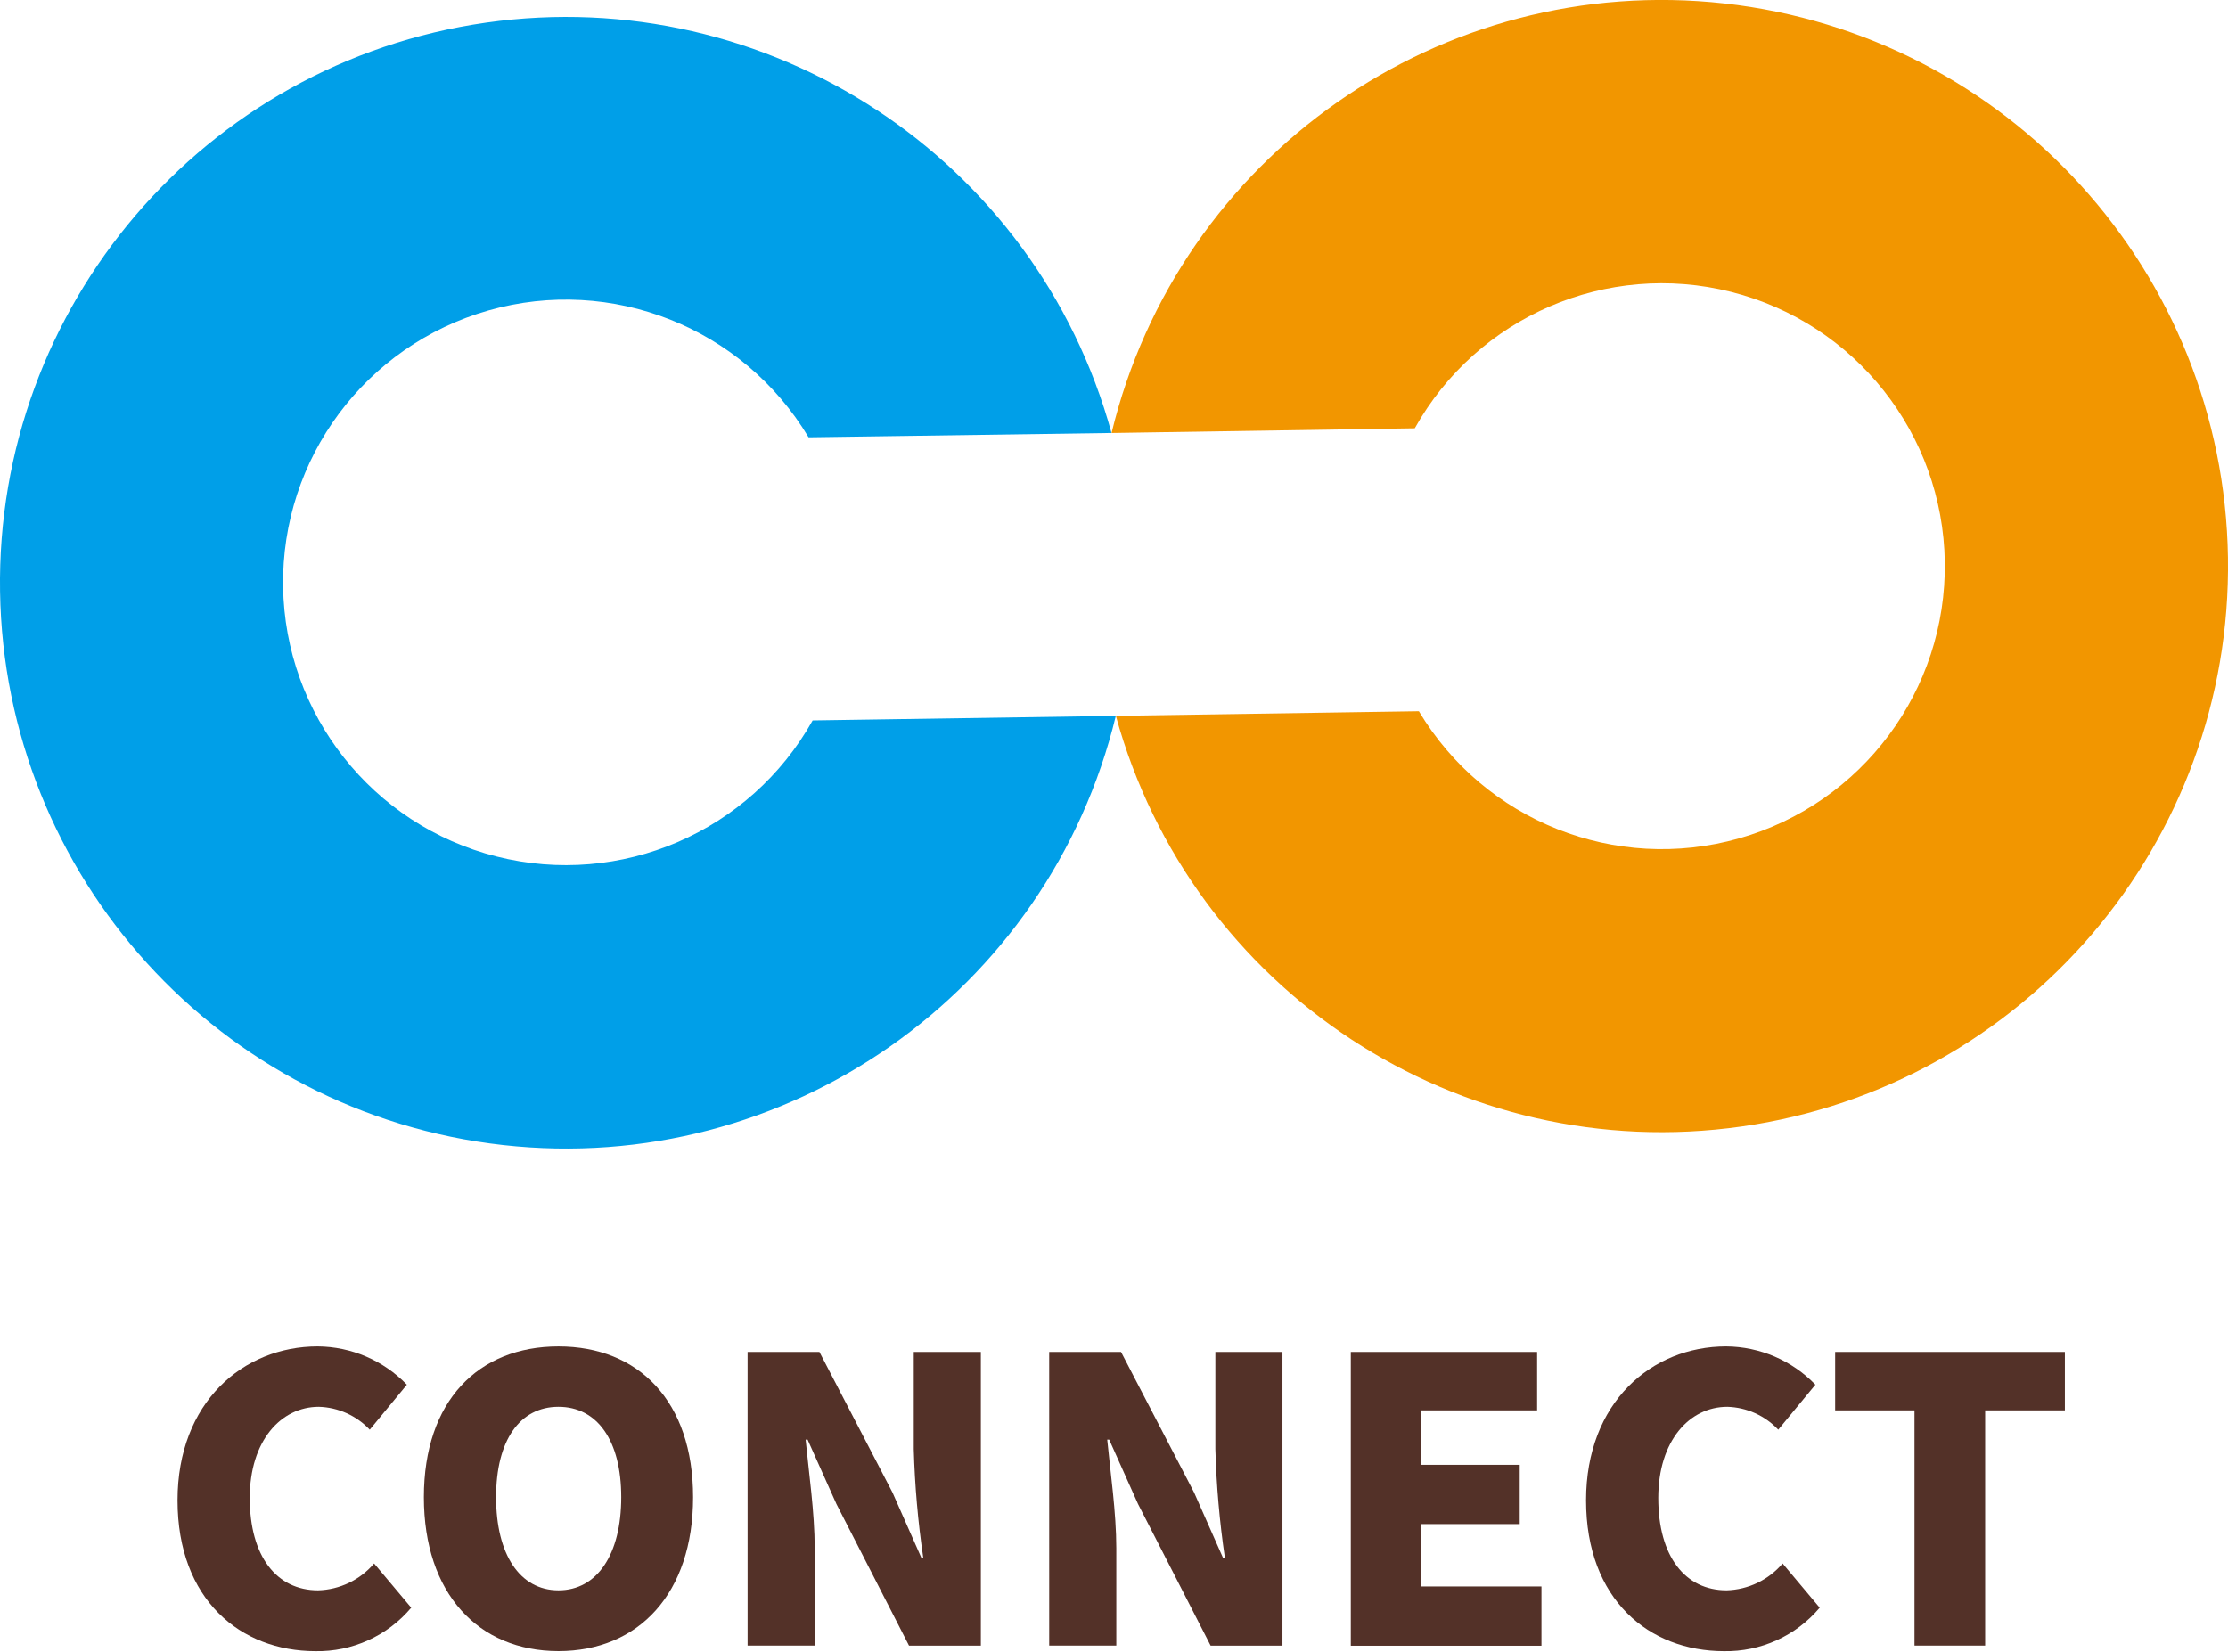
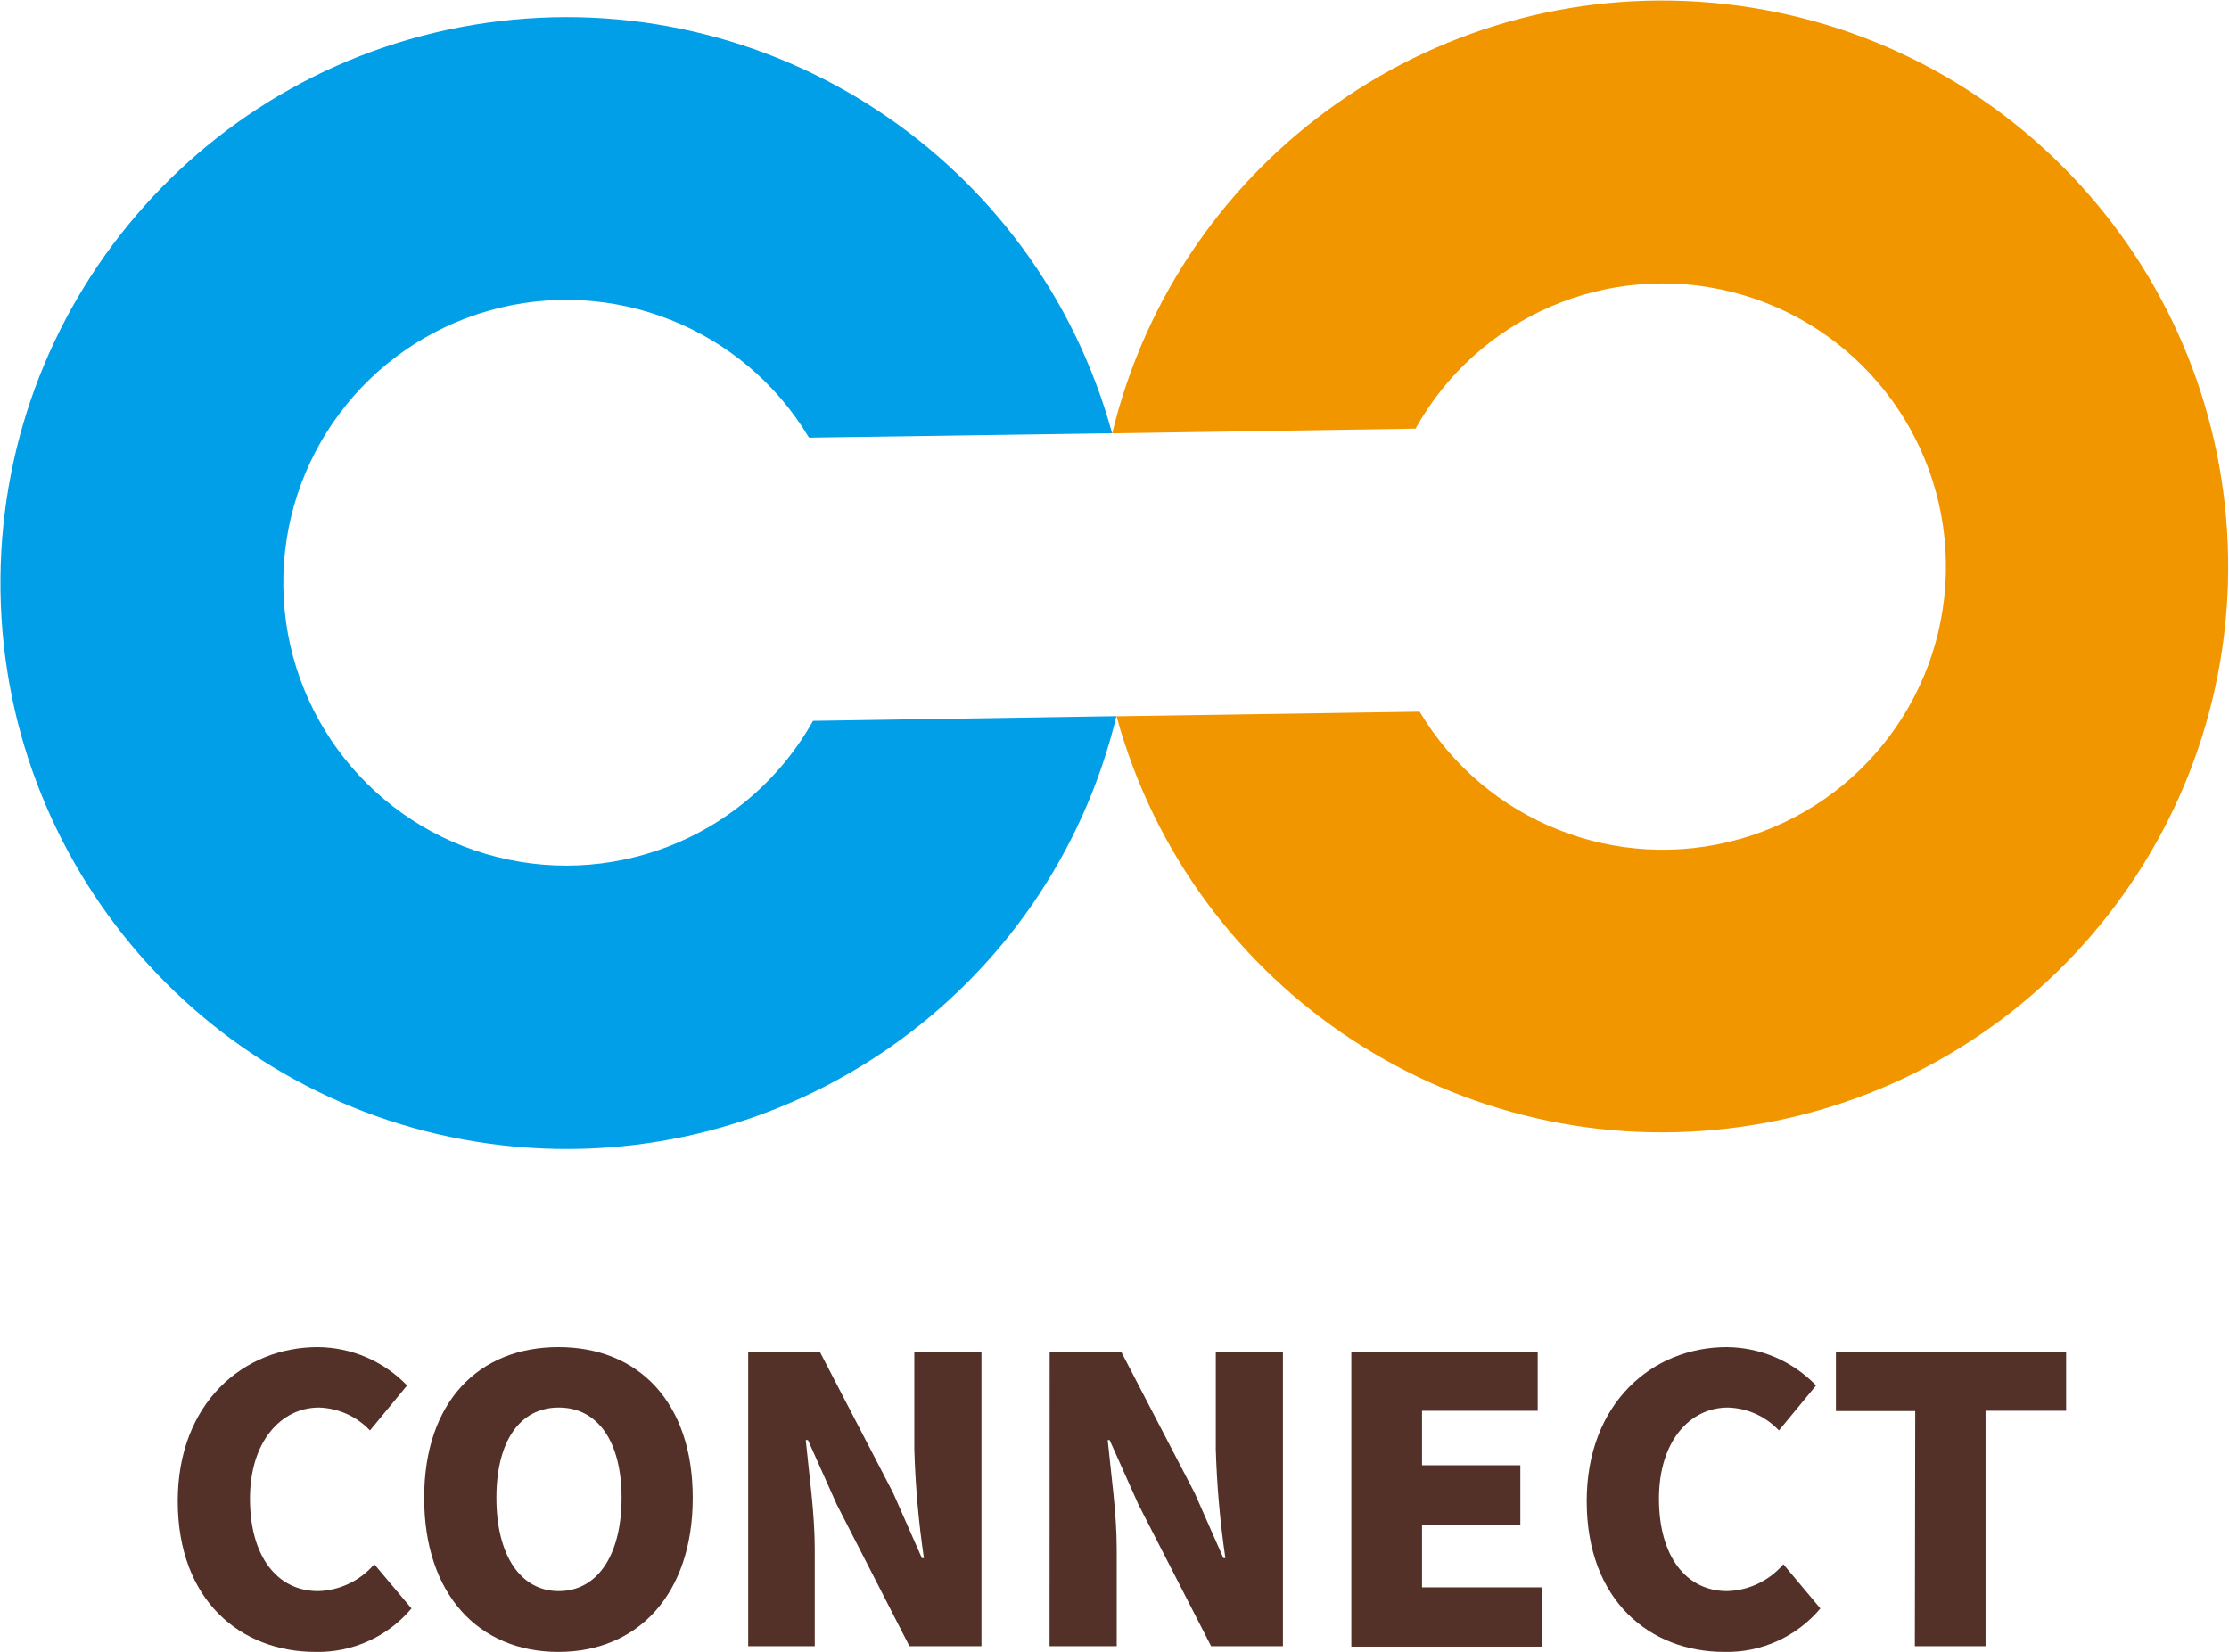
- <svg xmlns="http://www.w3.org/2000/svg" width="169.153" height="125.379" viewBox="0 0 169.153 125.379">
-   <g transform="translate(-214.185 -903.245)">
-     <g transform="translate(214.185 903.244)">
-       <path d="M387.177,957.252a21.484,21.484,0,1,0-.312-21.484l-23.02.357a42.984,42.984,0,1,1,.327,21.477Z" transform="translate(-279.454 -903.245)" fill="#f29600" />
-       <path d="M275.882,958.947a21.47,21.47,0,1,1-.309-21.5l23-.329A42.961,42.961,0,1,0,298.9,958.6Z" transform="translate(-214.185 -904.24)" fill="#009fe8" />
-     </g>
-     <g transform="translate(227.664 1005.485)">
-       <path d="M231.568,1089.465c0-7.433,4.975-11.688,10.639-11.688a9.5,9.5,0,0,1,6.773,2.907l-2.819,3.416a5.527,5.527,0,0,0-3.866-1.738c-2.876,0-5.244,2.578-5.244,6.923,0,4.435,2.038,7.013,5.184,7.013a5.794,5.794,0,0,0,4.256-2.038l2.819,3.357a9.279,9.279,0,0,1-7.283,3.3C236.363,1100.913,231.568,1097.018,231.568,1089.465Z" transform="translate(-231.568 -1077.777)" fill="#533128" />
-       <path d="M266.175,1089.226c0-7.313,4.136-11.447,10.22-11.447s10.219,4.165,10.219,11.447c0,7.312-4.135,11.688-10.219,11.688S266.175,1096.538,266.175,1089.226Zm14.984,0c0-4.316-1.828-6.863-4.765-6.863s-4.737,2.548-4.737,6.863c0,4.346,1.8,7.073,4.737,7.073S281.159,1093.572,281.159,1089.226Z" transform="translate(-247.473 -1077.778)" fill="#533128" />
-       <path d="M311.654,1078.553h5.454l5.545,10.669,2.187,4.945h.149a70.35,70.35,0,0,1-.719-8.241v-7.373h5.094v22.3H323.91l-5.514-10.759-2.187-4.885h-.149c.24,2.486.689,5.544.689,8.241v7.4h-5.094Z" transform="translate(-268.375 -1078.133)" fill="#533128" />
-       <path d="M354.026,1078.553h5.455l5.544,10.669,2.188,4.945h.149a70.232,70.232,0,0,1-.72-8.241v-7.373h5.094v22.3h-5.454l-5.514-10.759-2.187-4.885h-.149c.24,2.486.689,5.544.689,8.241v7.4h-5.094Z" transform="translate(-287.849 -1078.133)" fill="#533128" />
-       <path d="M396.4,1078.553h14.145v4.436h-8.782v4.135h7.462v4.5h-7.462v4.737h9.111v4.5H396.4Z" transform="translate(-307.324 -1078.133)" fill="#533128" />
-       <path d="M429.452,1089.465c0-7.433,4.974-11.688,10.638-11.688a9.5,9.5,0,0,1,6.773,2.907l-2.819,3.416a5.529,5.529,0,0,0-3.866-1.738c-2.876,0-5.244,2.578-5.244,6.923,0,4.435,2.038,7.013,5.184,7.013a5.8,5.8,0,0,0,4.256-2.038l2.816,3.357a9.278,9.278,0,0,1-7.28,3.3C434.247,1100.913,429.452,1097.018,429.452,1089.465Z" transform="translate(-322.515 -1077.777)" fill="#533128" />
-       <path d="M470.472,1082.989h-6.024v-4.436H481.89v4.436h-6.054v17.861h-5.364Z" transform="translate(-338.6 -1078.133)" fill="#533128" />
+ <svg xmlns="http://www.w3.org/2000/svg" viewBox="0 0 232.38 172.24">
+   <defs>
+     <style>.cls-1{fill:#f29600;}.cls-2{fill:#009fe8;}.cls-3{fill:#533128;}</style>
+   </defs>
+   <g id="レイヤー_2" data-name="レイヤー 2">
+     <g id="圖層_1" data-name="圖層 1">
+       <g id="logo_concept" data-name="logo concept">
+         <g id="グループ化_380" data-name="グループ化 380">
+           <path id="パス_998" data-name="パス 998" class="cls-1" d="M148,74.2a29.52,29.52,0,1,0-.43-29.51l-31.62.49a59,59,0,1,1,.45,29.5Z" />
+           <path id="パス_999" data-name="パス 999" class="cls-2" d="M84.76,75.16a29.49,29.49,0,1,1-.42-29.53l31.6-.46a59,59,0,1,0,.45,29.5Z" />
+         </g>
+         <g id="グループ化_381" data-name="グループ化 381">
+           <path id="パス_1000" data-name="パス 1000" class="cls-3" d="M18.53,156.51c0-10.21,6.83-16.06,14.61-16.06a13.07,13.07,0,0,1,9.3,4l-3.87,4.69a7.63,7.63,0,0,0-5.31-2.39c-3.95,0-7.2,3.54-7.2,9.51s2.8,9.63,7.12,9.63a8,8,0,0,0,5.84-2.8l3.88,4.61a12.72,12.72,0,0,1-10,4.53C25.11,172.23,18.53,166.88,18.53,156.51Z" />
+           <path id="パス_1001" data-name="パス 1001" class="cls-3" d="M44.22,156.17c0-10,5.68-15.72,14-15.72s14,5.72,14,15.72-5.68,16.06-14,16.06S44.22,166.22,44.22,156.17Zm20.58,0c0-5.92-2.51-9.42-6.55-9.42s-6.5,3.5-6.5,9.42,2.47,9.72,6.5,9.72S64.8,162.15,64.8,156.17Z" />
+           <path id="パス_1002" data-name="パス 1002" class="cls-3" d="M78,141h7.5l7.61,14.65,3,6.8h.21a97.5,97.5,0,0,1-1-11.32V141h7v30.63H94.81l-7.58-14.78-3-6.71H84c.33,3.41.94,7.61.94,11.32v10.17H78Z" />
+           <path id="パス_1003" data-name="パス 1003" class="cls-3" d="M109.43,141h7.49l7.62,14.65,3,6.8h.21a97.5,97.5,0,0,1-1-11.32V141h7v30.63h-7.49l-7.58-14.78-3-6.71h-.2c.33,3.41.94,7.61.94,11.32v10.17h-7Z" />
+           <path id="パス_1004" data-name="パス 1004" class="cls-3" d="M140.88,141h19.43v6.09H148.25v5.68H158.5V159H148.25v6.5h12.52v6.18H140.88Z" />
+           <path id="パス_1005" data-name="パス 1005" class="cls-3" d="M165.42,156.51c0-10.21,6.83-16.06,14.61-16.06a13.07,13.07,0,0,1,9.3,4l-3.87,4.69a7.59,7.59,0,0,0-5.31-2.39c-4,0-7.2,3.54-7.2,9.51s2.8,9.63,7.12,9.63a8,8,0,0,0,5.85-2.8l3.86,4.61a12.7,12.7,0,0,1-10,4.53C172,172.23,165.42,166.88,165.42,156.51Z" />
+           <path id="パス_1006" data-name="パス 1006" class="cls-3" d="M199.67,147.12H191.4V141h24v6.09H207v24.54h-7.37Z" />
+         </g>
+       </g>
    </g>
  </g>
</svg>
